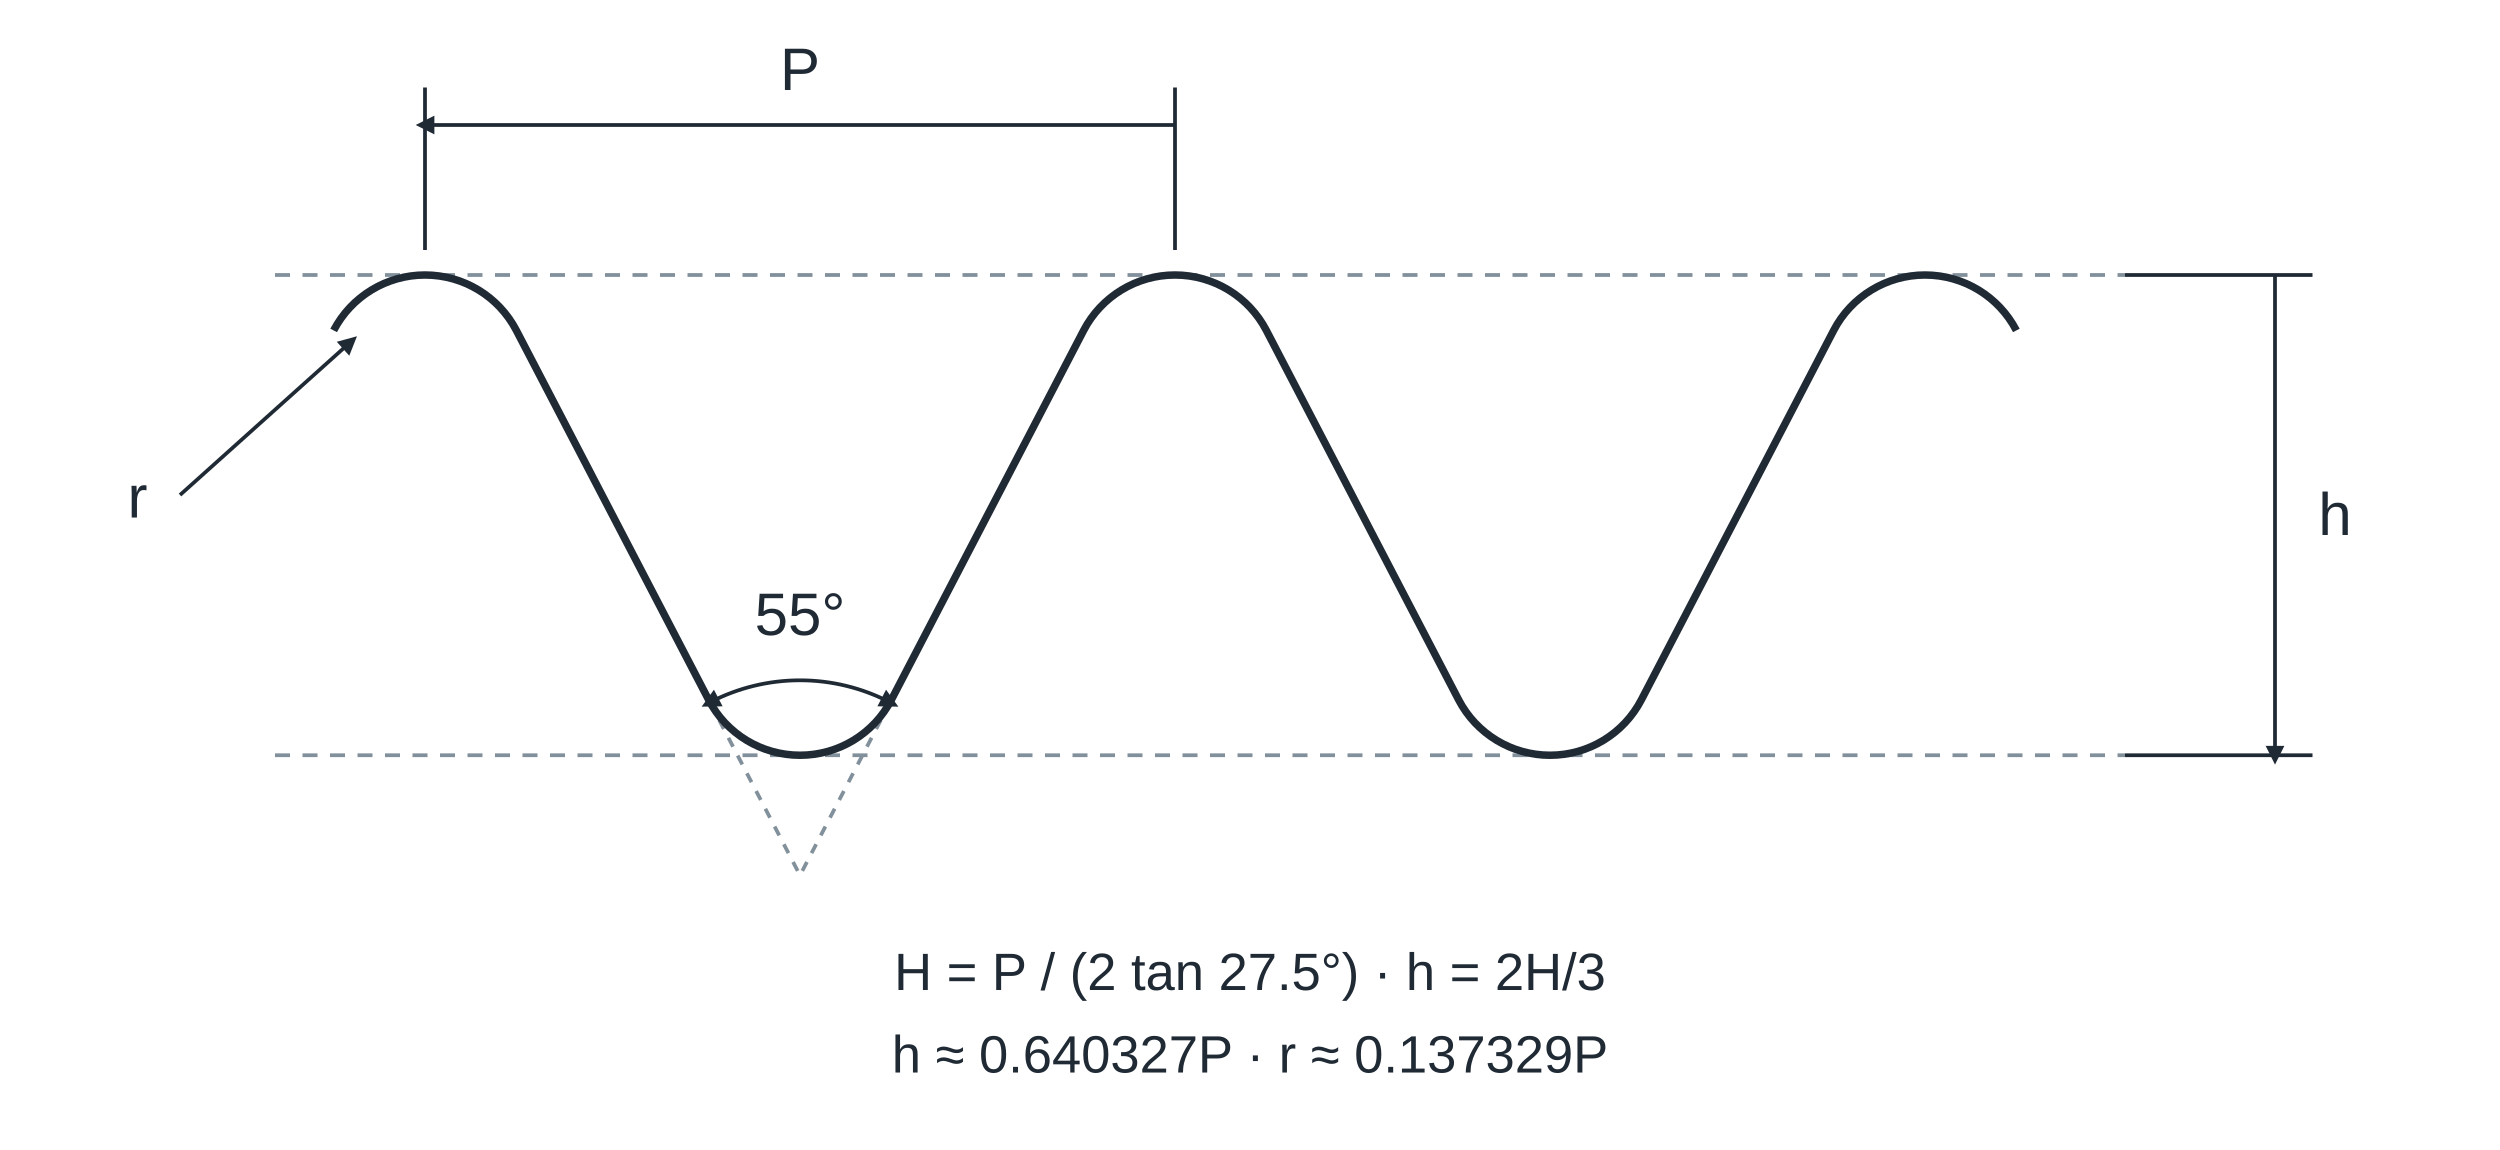
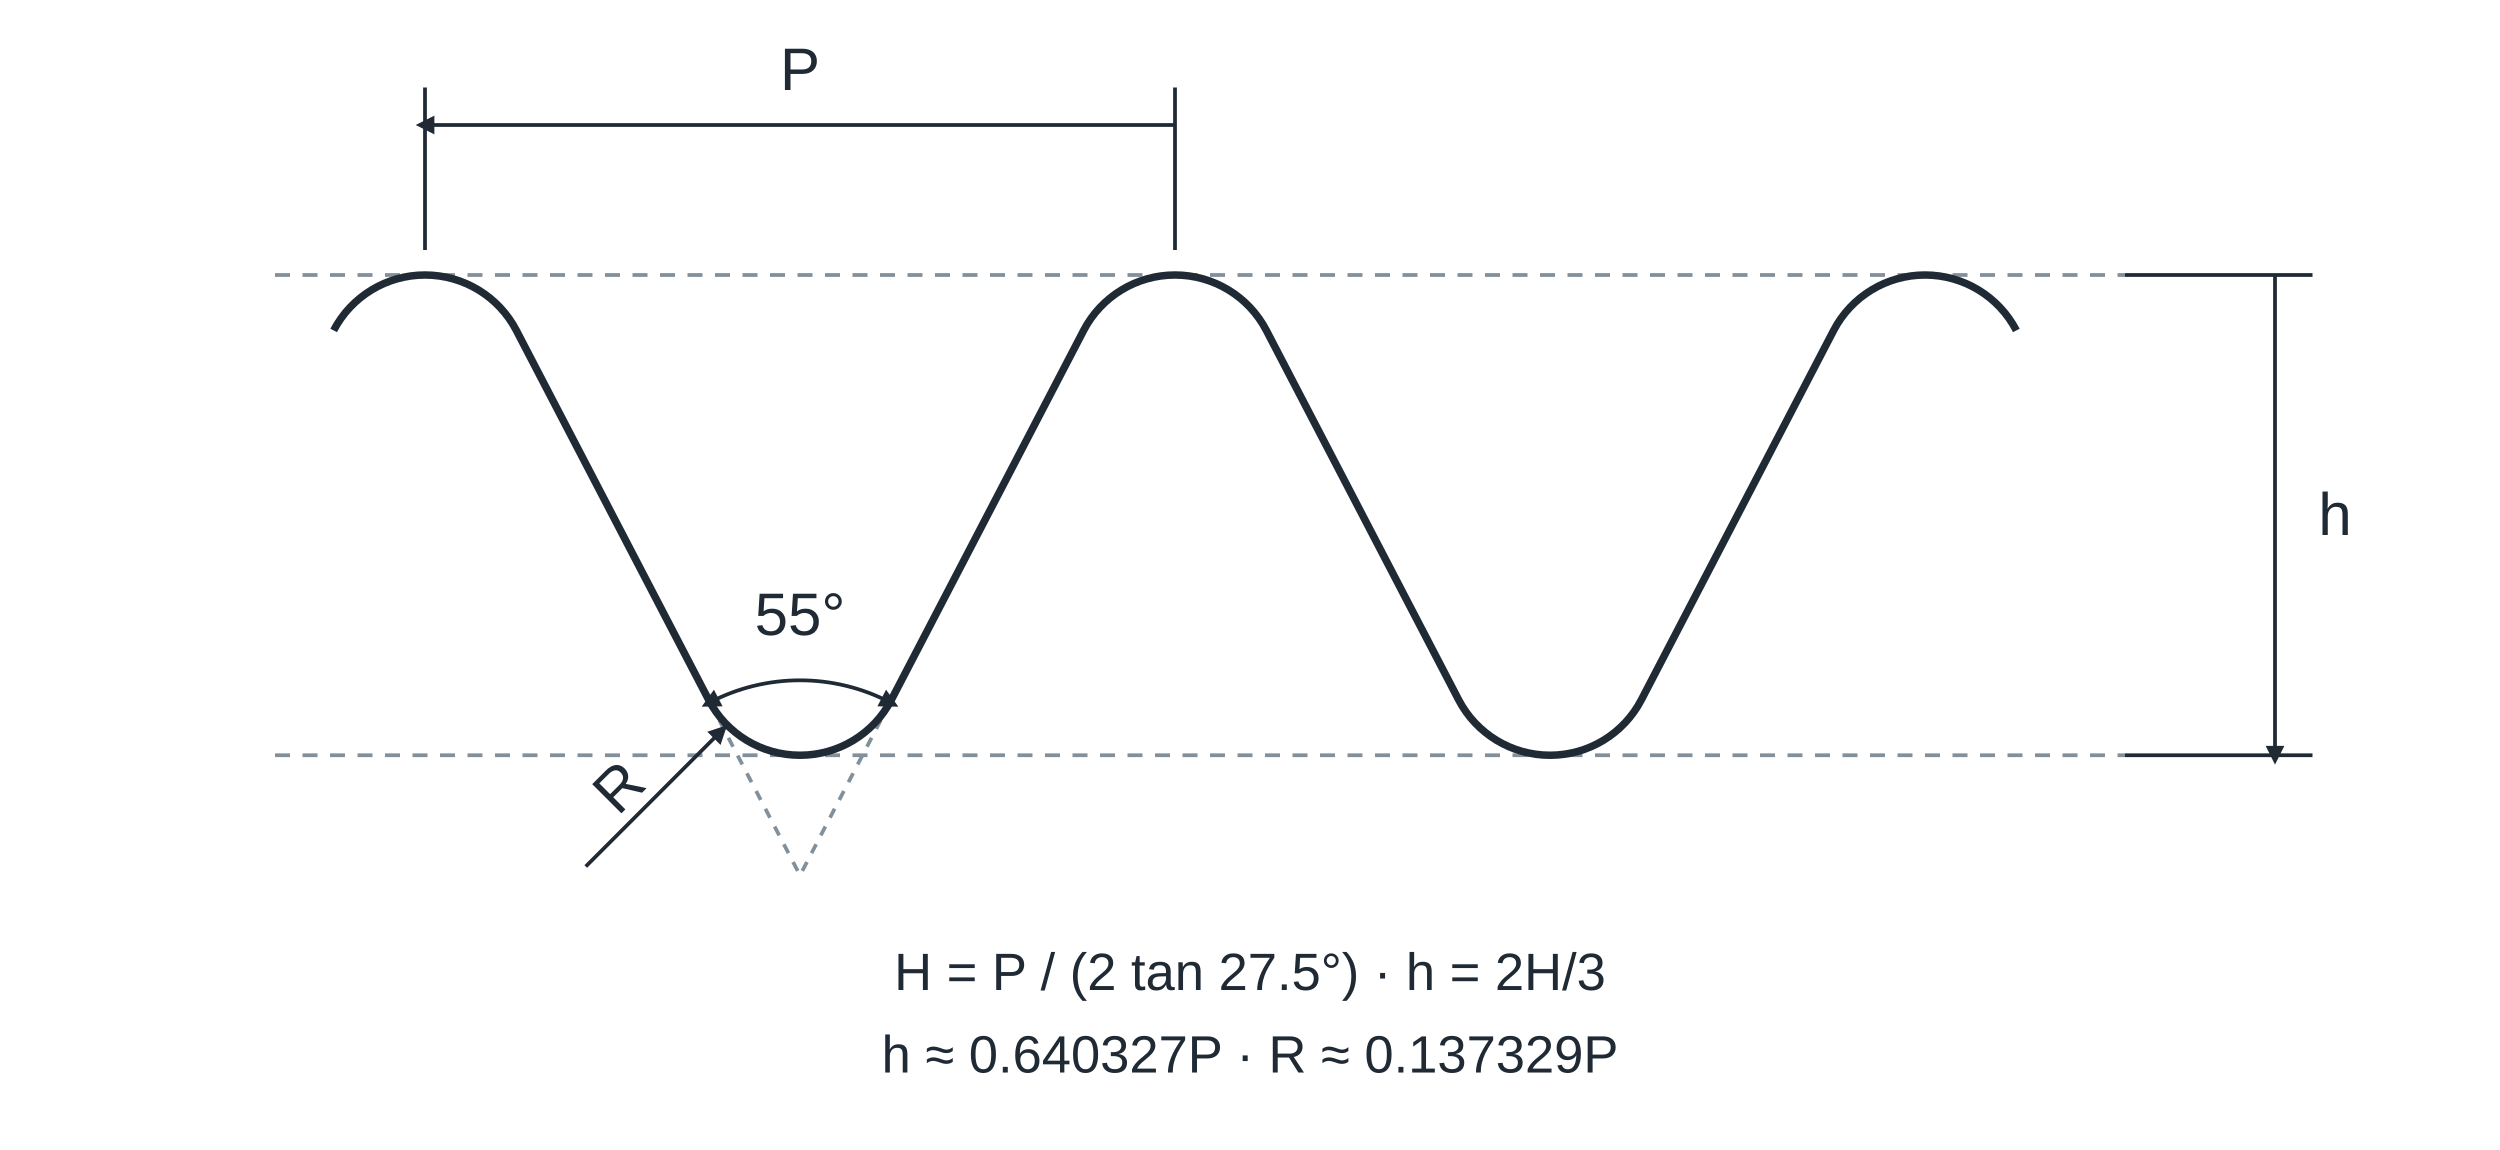
<svg xmlns="http://www.w3.org/2000/svg" viewBox="0 0 1000 460" role="img">
  <defs>
    <marker id="arrow" viewBox="0 0 10 10" refX="5" refY="5" markerWidth="5" markerHeight="5" orient="auto-start-reverse">
+       <path d="M0 0 L10 5 L0 10 Z" fill="#202a35" />
+     </marker>
+     <marker id="radius-arrow" viewBox="0 0 10 10" refX="10" refY="5" markerWidth="5" markerHeight="5" orient="auto">
      <path d="M0 0 L10 5 L0 10 Z" fill="#202a35" />
    </marker>
  </defs>
  <rect width="1000" height="460" fill="white" />
  <g fill="none" stroke="#202a35" stroke-width="1.5">
    <path d="M170 35 V100 M470 35 V100 M850 110 H925 M850 302.098 H925" />
    <path d="M110 110 H850 M110 302.098 H850" stroke-dasharray="6 5" stroke="#81909b" />
    <path d="M170 50 H470 M910 110 V302.098" marker-start="url(#arrow)" marker-end="url(#arrow)" />
    <path d="M283.984 280.936 L320 350.123 L356.016 280.936" stroke-dasharray="4 4" stroke="#81909b" />
    <path d="M283.984 280.936 A78 78 0 0 1 356.016 280.936" marker-start="url(#arrow)" marker-end="url(#arrow)" />
-     <path d="M72 198 L140 137" marker-end="url(#arrow)" />
+     <path id="radius-leader" d="M234.3 346.6 L290.868 290.031" marker-end="url(#radius-arrow)" />
    <path d="M133.456 132.175 A41.199 41.199 0 0 1 206.544 132.175 L283.456 279.923 A41.199 41.199 0 0 0 356.544 279.923 L433.456 132.175 A41.199 41.199 0 0 1 506.544 132.175 L583.456 279.923 A41.199 41.199 0 0 0 656.544 279.923 L733.456 132.175 A41.199 41.199 0 0 1 806.544 132.175" stroke-width="3" />
  </g>
  <g fill="#202a35" font-family="Arial,sans-serif" text-anchor="middle" font-size="24">
    <text x="320" y="36">P</text>
    <text x="320" y="254">55°</text>
    <text x="934" y="214">h</text>
-     <text x="55" y="207">r</text>
+     <text x="253.3" y="320.6" transform="rotate(-45 253.2996 320.5999)">R</text>
    <text x="500" y="396" font-size="21">H = P / (2 tan 27.5°) · h = 2H/3</text>
-     <text x="500" y="429" font-size="21">h ≈ 0.640327P · r ≈ 0.137329P</text>
+     <text x="500" y="429" font-size="21">h ≈ 0.640327P · R ≈ 0.137329P</text>
  </g>
</svg>
